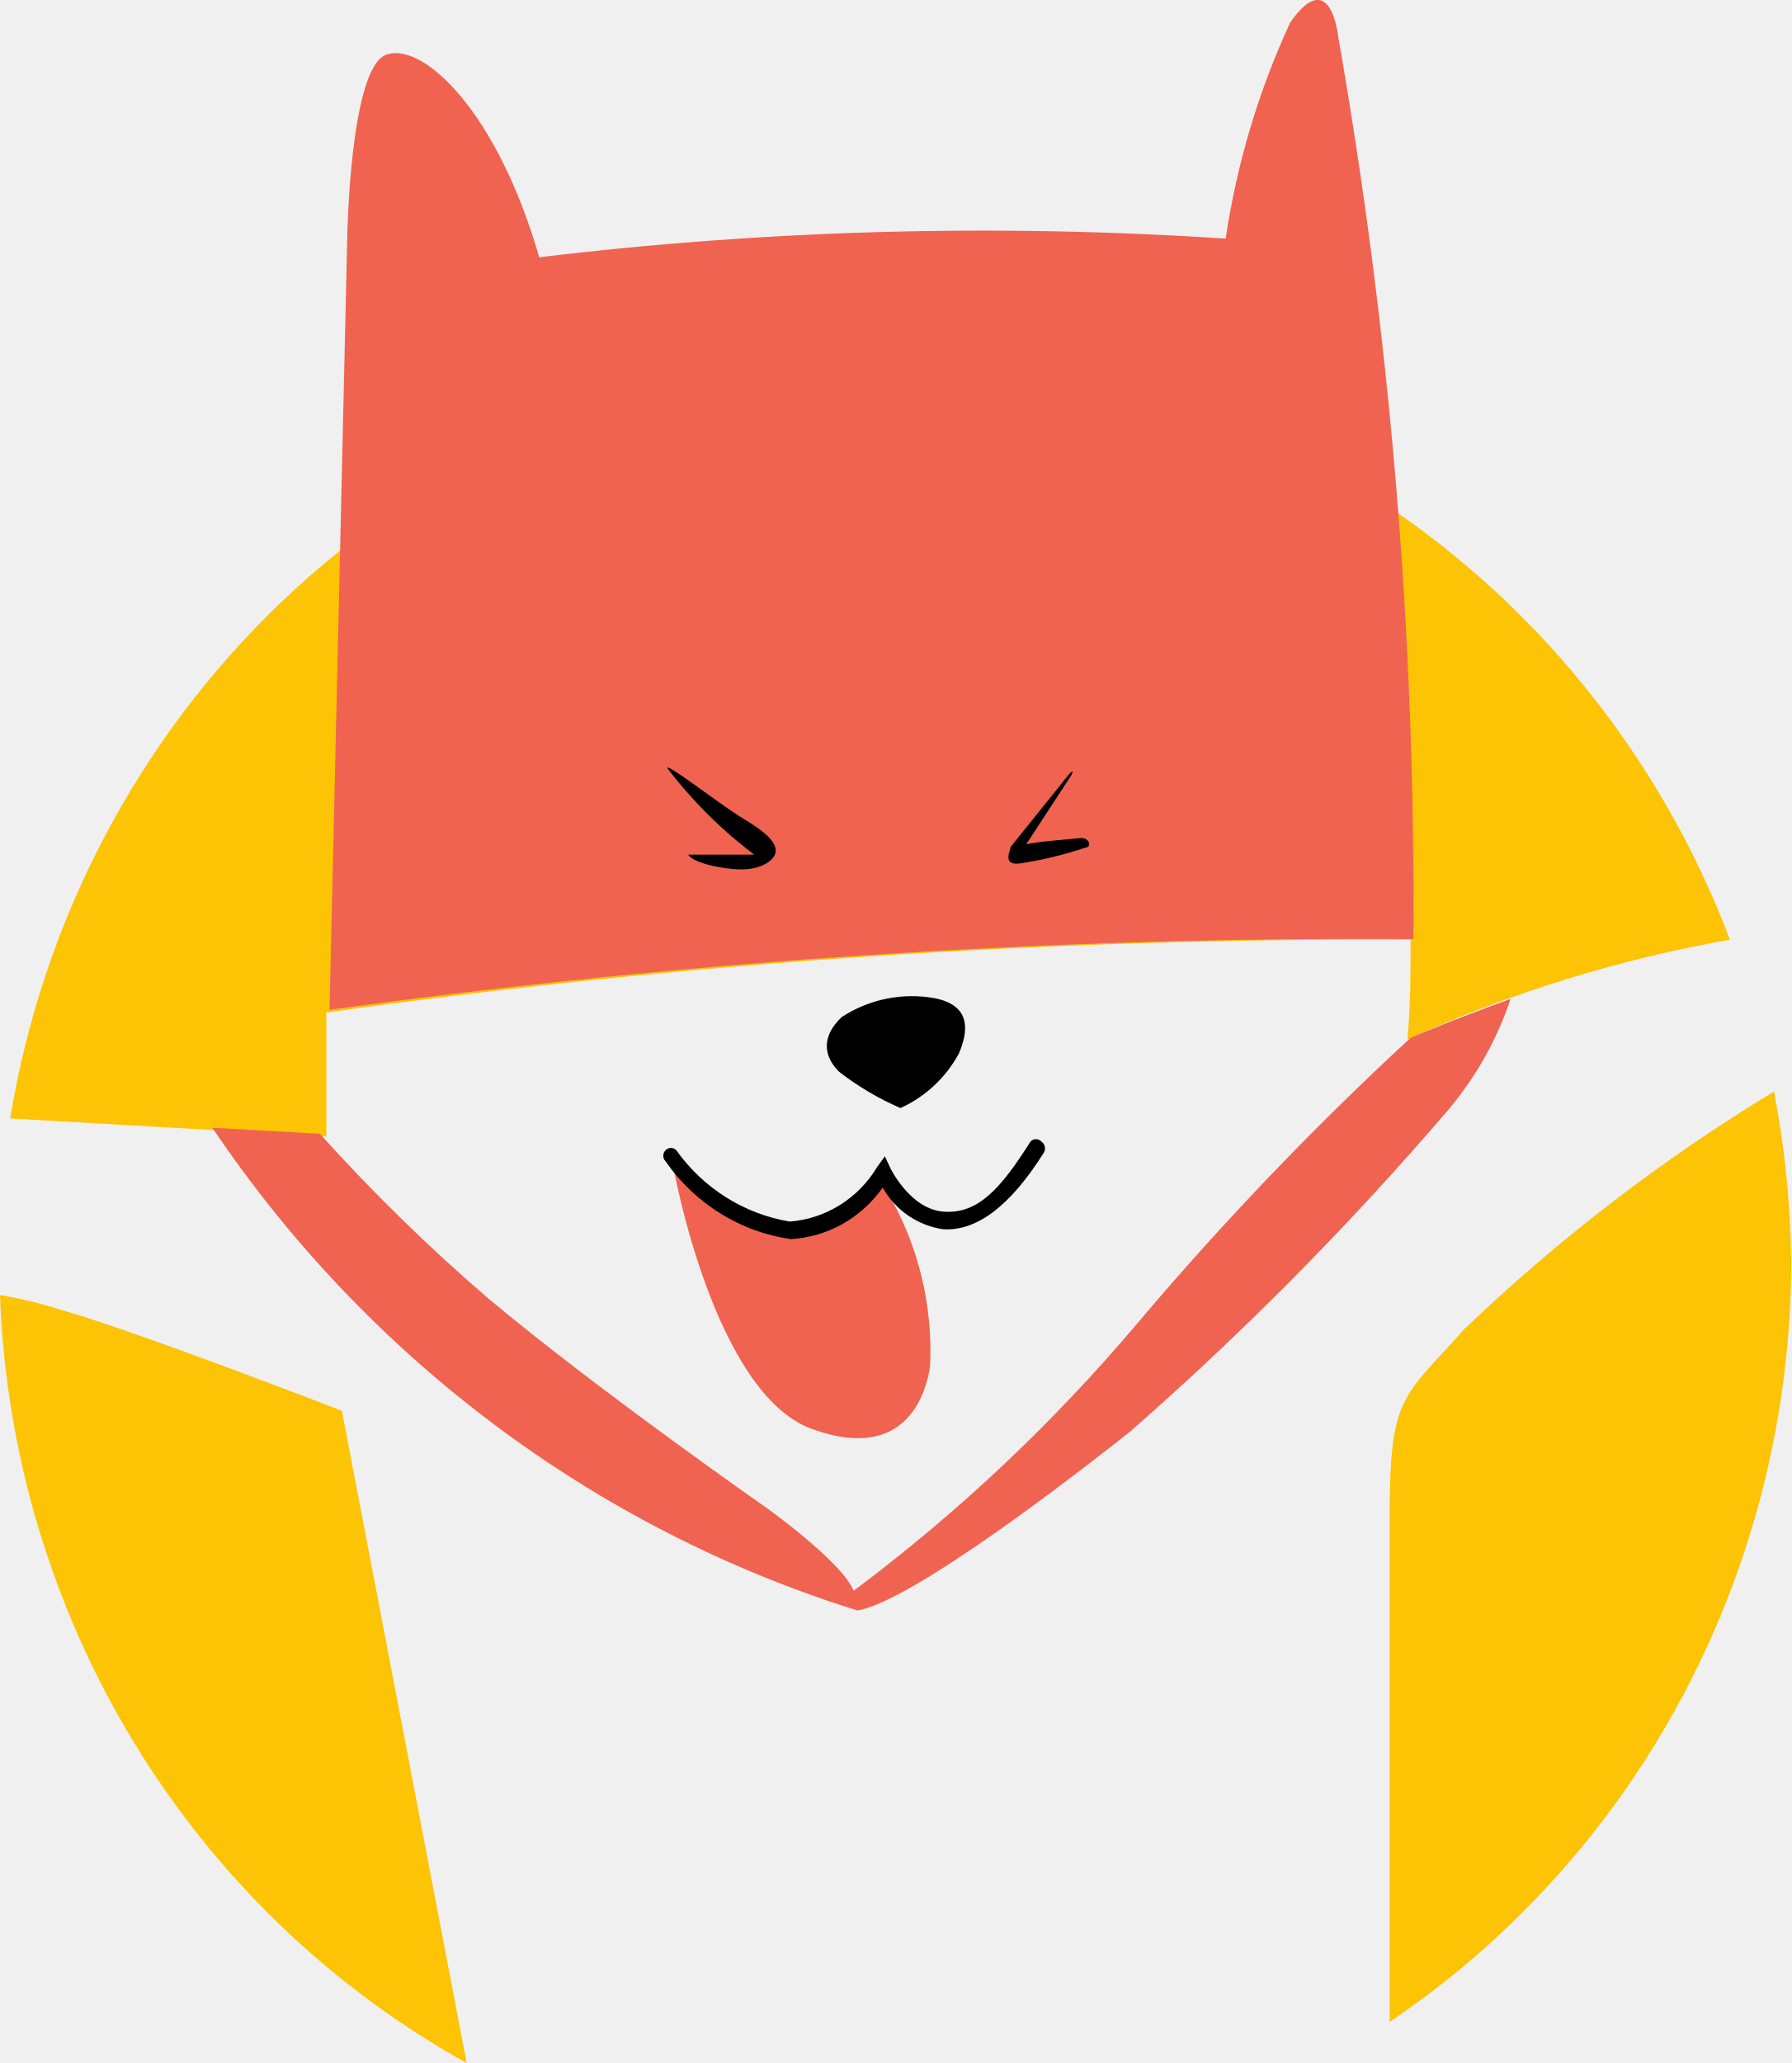
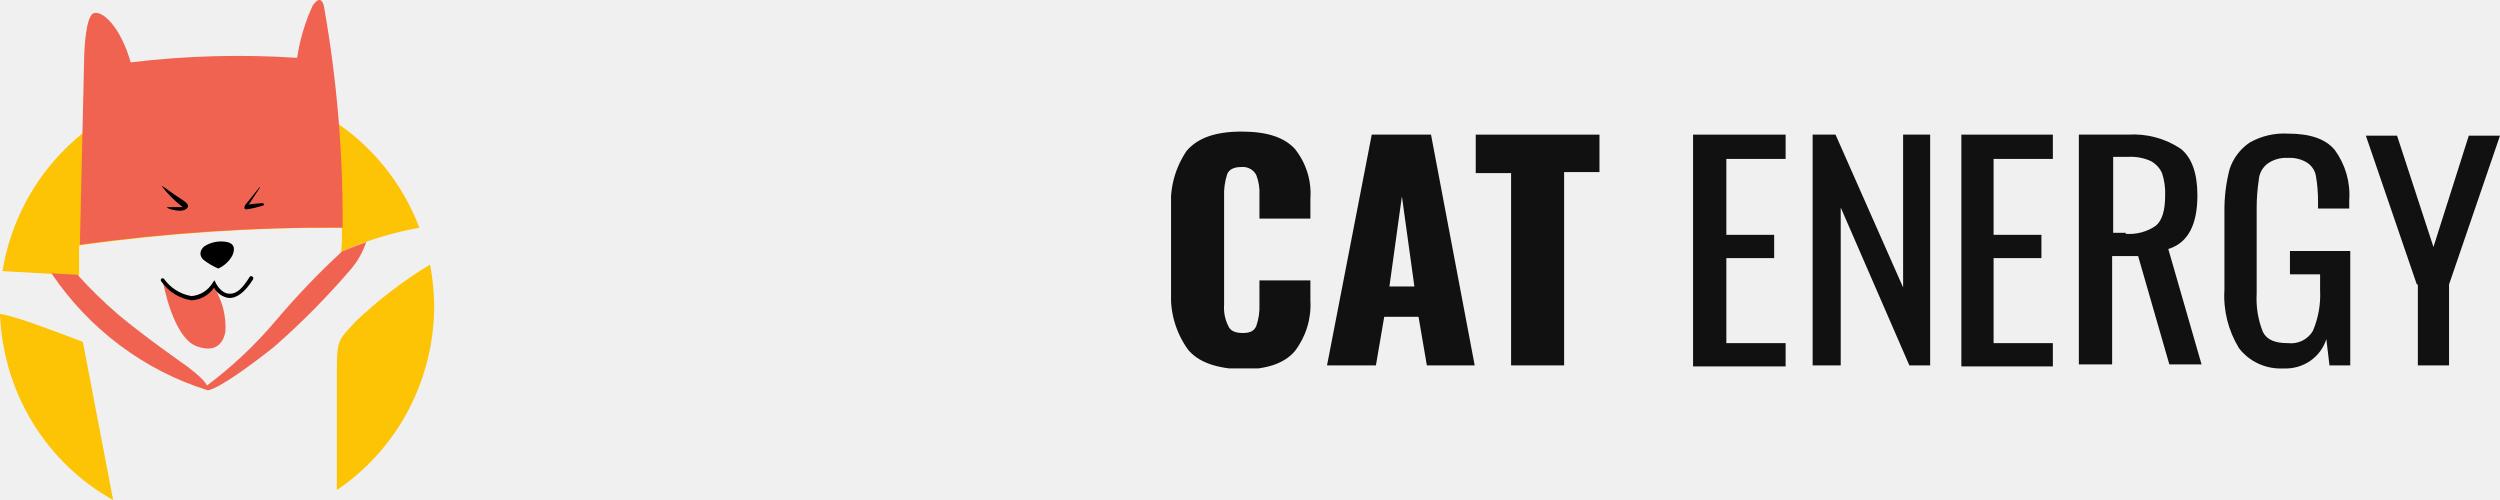
- <svg xmlns="http://www.w3.org/2000/svg" width="33" height="38" viewBox="0 0 33 38" fill="none">
-   <g clip-path="url(#clip0_37030_424)">
+ <svg xmlns="http://www.w3.org/2000/svg" width="190" height="38" viewBox="0 0 190 38" fill="none">
+   <g clip-path="url(#clip0_109069_657)">
    <path d="M6.012 20.935V18.651C12.631 17.724 19.306 17.275 25.988 17.308C25.988 17.914 25.988 18.53 25.929 19.146C27.828 18.287 29.824 17.669 31.871 17.308C30.566 13.864 28.188 10.954 25.104 9.023C22.019 7.093 18.398 6.251 14.798 6.625C11.198 6.999 7.818 8.57 5.178 11.095C2.539 13.62 0.785 16.96 0.188 20.601L6.012 20.935Z" fill="#FDC305" />
    <path d="M26.978 24.481C25.829 25.774 25.602 25.694 25.602 27.967C25.602 28.887 25.602 32.918 25.602 37.242C27.872 35.712 29.736 33.633 31.027 31.189C32.318 28.746 32.996 26.014 33 23.238C32.987 22.187 32.881 21.139 32.683 20.106C30.631 21.349 28.718 22.816 26.978 24.481Z" fill="#FDC305" />
    <path d="M6.299 25.987C6.299 25.987 2.545 24.532 1.159 24.138C0.78 24.016 0.392 23.921 0 23.855C0.107 26.771 0.956 29.608 2.463 32.088C3.971 34.568 6.084 36.605 8.597 38L6.299 25.987Z" fill="#FDC305" />
    <path d="M26.038 17.297C26.078 11.719 25.614 6.148 24.651 0.657C24.651 0.657 24.512 -0.647 23.77 0.414C23.186 1.675 22.786 3.016 22.581 4.395C18.364 4.118 14.13 4.233 9.934 4.739C9.151 2.021 7.775 0.758 7.111 1.01C6.447 1.263 6.398 4.355 6.398 4.355L6.071 18.601C12.688 17.688 19.36 17.252 26.038 17.297Z" fill="#F06351" />
    <path d="M12.291 14.145C12.291 14.054 13.281 14.832 13.687 15.075C14.093 15.317 14.291 15.499 14.291 15.671C14.291 15.843 14.024 16.014 13.668 16.014C13.311 16.014 12.766 15.893 12.677 15.742H13.608H13.895C13.292 15.286 12.752 14.749 12.291 14.145Z" fill="black" />
    <path d="M19.699 14.256L18.619 15.6C18.619 15.661 18.451 15.954 18.798 15.903C19.208 15.841 19.612 15.743 20.006 15.61C20.115 15.61 20.075 15.418 19.897 15.438C19.719 15.459 19.214 15.489 18.907 15.55L19.739 14.277C19.739 14.277 19.808 14.145 19.699 14.256Z" fill="black" />
    <path d="M16.589 20.41C17.048 20.203 17.428 19.848 17.669 19.399C17.946 18.742 17.669 18.48 17.233 18.389C16.637 18.278 16.021 18.4 15.51 18.732C15.123 19.096 15.173 19.46 15.46 19.743C15.808 20.012 16.187 20.236 16.589 20.41Z" fill="black" />
    <path d="M16.193 21.672C16.082 21.903 15.927 22.109 15.737 22.279C15.455 22.51 15.109 22.645 14.747 22.663C14.226 22.705 13.708 22.55 13.291 22.228C13.095 22.108 12.918 21.958 12.766 21.784C12.667 21.672 12.545 21.582 12.41 21.521C12.41 21.521 13.152 25.663 14.955 26.32C16.758 26.977 17.074 25.562 17.134 25.178C17.193 24.032 16.91 22.894 16.322 21.915C16.302 21.602 16.292 21.804 16.193 21.672Z" fill="#F06351" />
    <path d="M14.569 22.824C14.108 22.758 13.666 22.597 13.27 22.35C12.873 22.104 12.53 21.777 12.261 21.39C12.248 21.376 12.238 21.361 12.23 21.343C12.223 21.326 12.22 21.307 12.22 21.288C12.22 21.27 12.223 21.251 12.23 21.234C12.238 21.216 12.248 21.201 12.261 21.187C12.274 21.174 12.289 21.163 12.306 21.156C12.323 21.149 12.342 21.145 12.36 21.145C12.379 21.145 12.397 21.149 12.414 21.156C12.431 21.163 12.446 21.174 12.459 21.187C12.959 21.889 13.71 22.361 14.549 22.501C14.877 22.476 15.195 22.371 15.476 22.195C15.757 22.019 15.992 21.778 16.163 21.491L16.302 21.299L16.401 21.511C16.401 21.511 16.767 22.279 17.391 22.319C18.015 22.36 18.431 21.905 18.986 21.026C18.999 21.012 19.014 21.002 19.031 20.994C19.048 20.987 19.067 20.983 19.085 20.983C19.103 20.983 19.122 20.987 19.139 20.994C19.156 21.002 19.171 21.012 19.184 21.026C19.216 21.047 19.239 21.079 19.248 21.117C19.257 21.154 19.252 21.194 19.233 21.228C18.6 22.238 17.976 22.683 17.372 22.642C17.142 22.608 16.923 22.521 16.73 22.389C16.538 22.256 16.378 22.08 16.262 21.875C16.067 22.152 15.814 22.381 15.521 22.546C15.228 22.71 14.903 22.805 14.569 22.824Z" fill="black" />
    <path d="M25.988 19.116C24.21 20.757 22.533 22.508 20.967 24.36C19.41 26.205 17.653 27.863 15.727 29.301C15.51 28.765 14.123 27.775 14.123 27.775C14.123 27.775 11.023 25.613 8.993 23.915C7.898 22.973 6.862 21.961 5.893 20.884L3.912 20.773C6.774 25.022 10.964 28.157 15.797 29.665C16.649 29.523 19.035 27.785 20.818 26.371C22.917 24.534 24.883 22.545 26.701 20.42C27.199 19.825 27.582 19.139 27.83 18.399C26.741 18.793 25.988 19.116 25.988 19.116Z" fill="#F06351" />
  </g>
+   <g clip-path="url(#clip1_109069_657)">
+     <path d="M90.264 26.538C89.37 25.276 88.925 23.763 89 22.231V15.846C88.892 14.298 89.308 12.758 90.186 11.461C91.055 10.461 92.398 10 94.374 10C96.35 10 97.614 10.461 98.404 11.308C99.263 12.379 99.685 13.721 99.59 15.077V16.615H95.718V14.846C95.749 14.323 95.668 13.799 95.48 13.308C95.38 13.109 95.221 12.945 95.024 12.835C94.827 12.726 94.6 12.676 94.374 12.692C93.821 12.692 93.426 12.846 93.268 13.231C93.089 13.777 93.009 14.35 93.031 14.923V23.154C92.989 23.71 93.098 24.267 93.347 24.769C93.505 25.154 93.9 25.308 94.453 25.308C95.006 25.308 95.322 25.154 95.48 24.769C95.66 24.249 95.74 23.702 95.718 23.154V21.308H99.59V22.846C99.67 24.224 99.251 25.585 98.404 26.692C97.614 27.615 96.271 28.077 94.374 28.077C92.477 28 91.055 27.538 90.264 26.538Z" fill="#111111" />
+     <path d="M104.253 10.232H108.757L112.077 27.77H108.441L107.809 24.078H105.201L104.569 27.77H100.854L104.253 10.232ZM107.493 21.77L106.545 14.924L105.596 21.77H107.493Z" fill="#111111" />
+     <path d="M114.843 13.155H112.156V10.232H121.56V13.078H118.873V27.77H114.843V13.155Z" fill="#111111" />
+     <path d="M128.752 10.232H135.707V12.078H131.202V17.847H134.837V19.616H131.202V26.078H135.707V27.847H128.673V10.232H128.752Z" fill="#111111" />
+     <path d="M137.761 10.232H139.5L144.637 21.847V10.232H146.692V27.77H145.111L139.895 15.77V27.77H137.761V10.232Z" fill="#111111" />
+     <path d="M149.063 10.232H156.017V12.078H151.513V17.847H155.148V19.616H151.513V26.078H156.017V27.847H149.063V10.232Z" fill="#111111" />
+     <path d="M158.072 10.232H161.707C163.137 10.136 164.559 10.516 165.738 11.309C166.607 12.001 167.002 13.232 167.002 14.847C167.002 17.078 166.291 18.463 164.79 18.924L167.318 27.694H164.869L162.498 19.463H160.522V27.694H157.993V10.232H158.072ZM161.549 17.77C162.364 17.836 163.176 17.618 163.841 17.155C164.315 16.77 164.552 16.001 164.552 14.847C164.574 14.274 164.494 13.702 164.315 13.155C164.137 12.763 163.832 12.438 163.446 12.232C162.902 11.991 162.304 11.885 161.707 11.924H160.601V17.694H161.549V17.77Z" fill="#111111" />
+     <path d="M170.164 26.463C169.342 25.118 168.956 23.563 169.057 22.001V16.155C169.038 15.04 169.171 13.928 169.452 12.847C169.717 12.04 170.244 11.338 170.954 10.847C171.836 10.339 172.854 10.098 173.878 10.155C175.538 10.155 176.723 10.54 177.434 11.386C178.252 12.503 178.644 13.863 178.541 15.232V15.847H176.17V15.309C176.173 14.665 176.12 14.021 176.012 13.386C175.945 12.984 175.718 12.624 175.379 12.386C174.935 12.102 174.408 11.967 173.878 12.001C173.311 11.966 172.75 12.129 172.297 12.463C172.111 12.615 171.959 12.803 171.851 13.014C171.742 13.226 171.679 13.457 171.665 13.693C171.561 14.381 171.508 15.075 171.507 15.77V22.309C171.449 23.305 171.61 24.302 171.981 25.232C172.297 25.847 172.93 26.078 173.878 26.078C174.252 26.123 174.632 26.06 174.97 25.896C175.307 25.731 175.587 25.474 175.775 25.155C176.192 24.182 176.381 23.131 176.328 22.078V20.847H174.036V19.078H178.62V27.77H177.039L176.802 25.77C176.595 26.441 176.163 27.024 175.576 27.428C174.989 27.833 174.28 28.034 173.562 28.001C172.909 28.038 172.256 27.917 171.663 27.649C171.07 27.38 170.555 26.973 170.164 26.463Z" fill="#111111" />
+     <path d="M183.678 21.618L179.805 10.31H182.176L184.942 18.772L187.629 10.31H190L186.128 21.618V27.772H183.757V21.618H183.678Z" fill="#111111" />
+   </g>
  <defs>
-     <clipPath id="clip0_37030_424">
+     <clipPath id="clip0_109069_657">
      <rect width="33" height="38" fill="white" />
+     </clipPath>
+     <clipPath id="clip1_109069_657">
+       <rect width="101" height="18" fill="white" transform="translate(89 10)" />
    </clipPath>
  </defs>
</svg>
